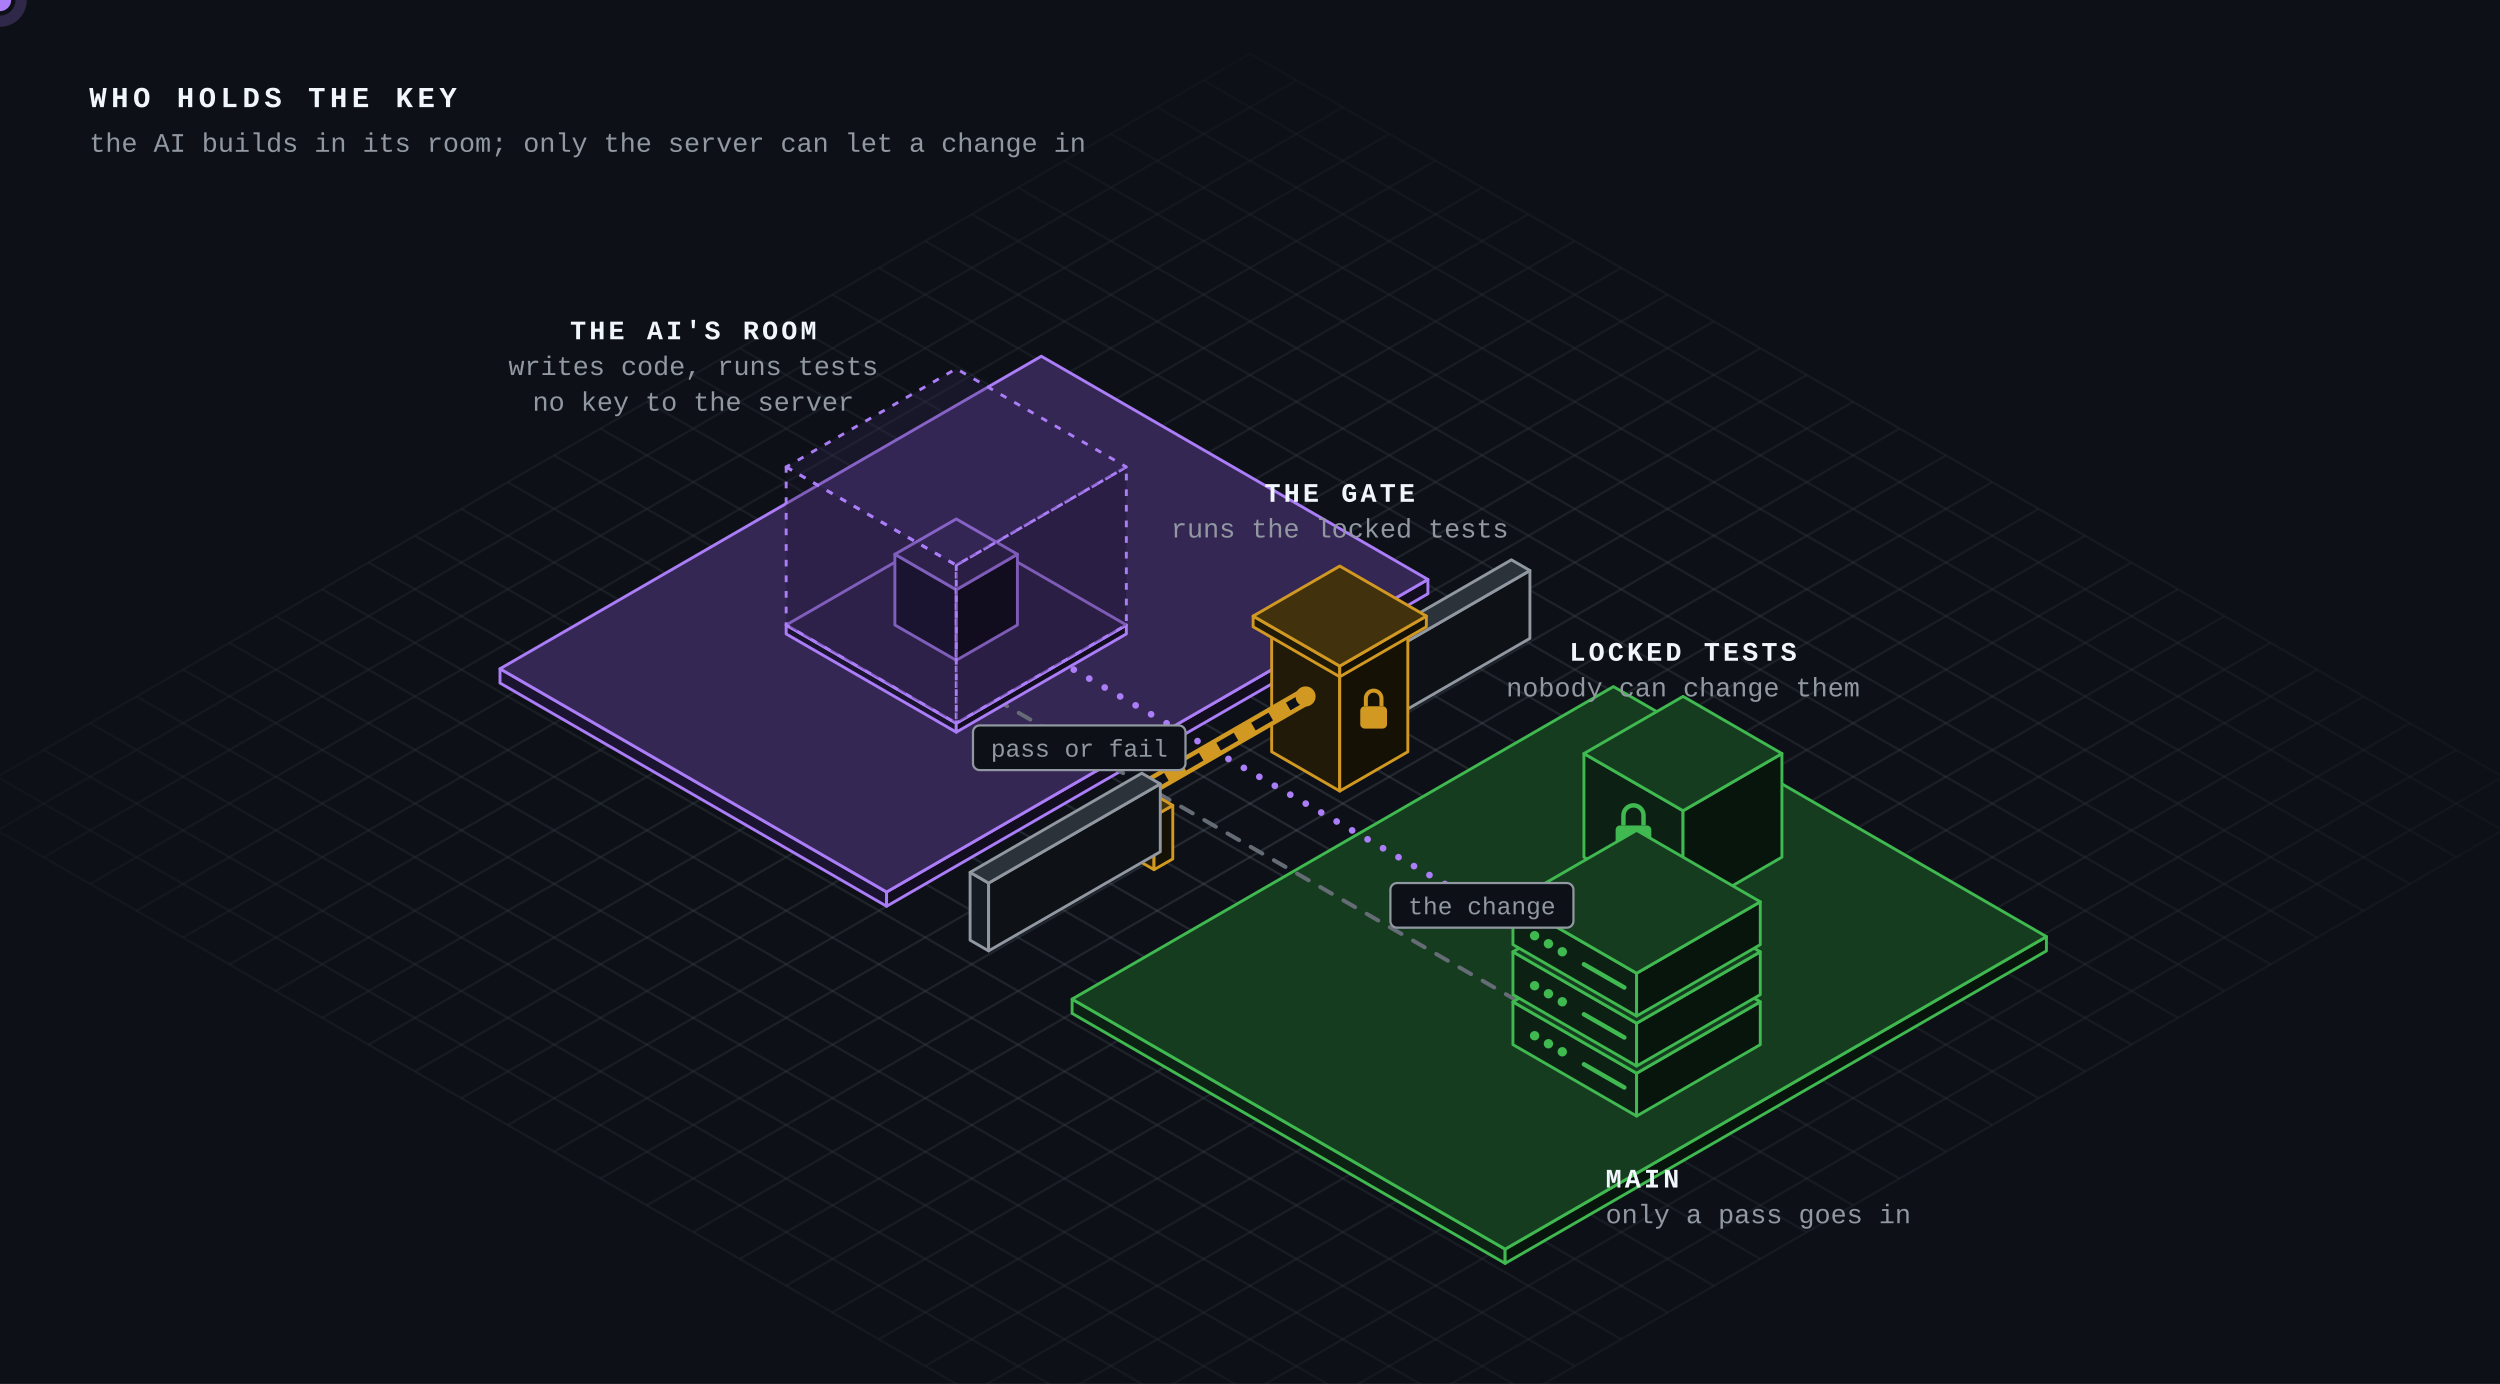
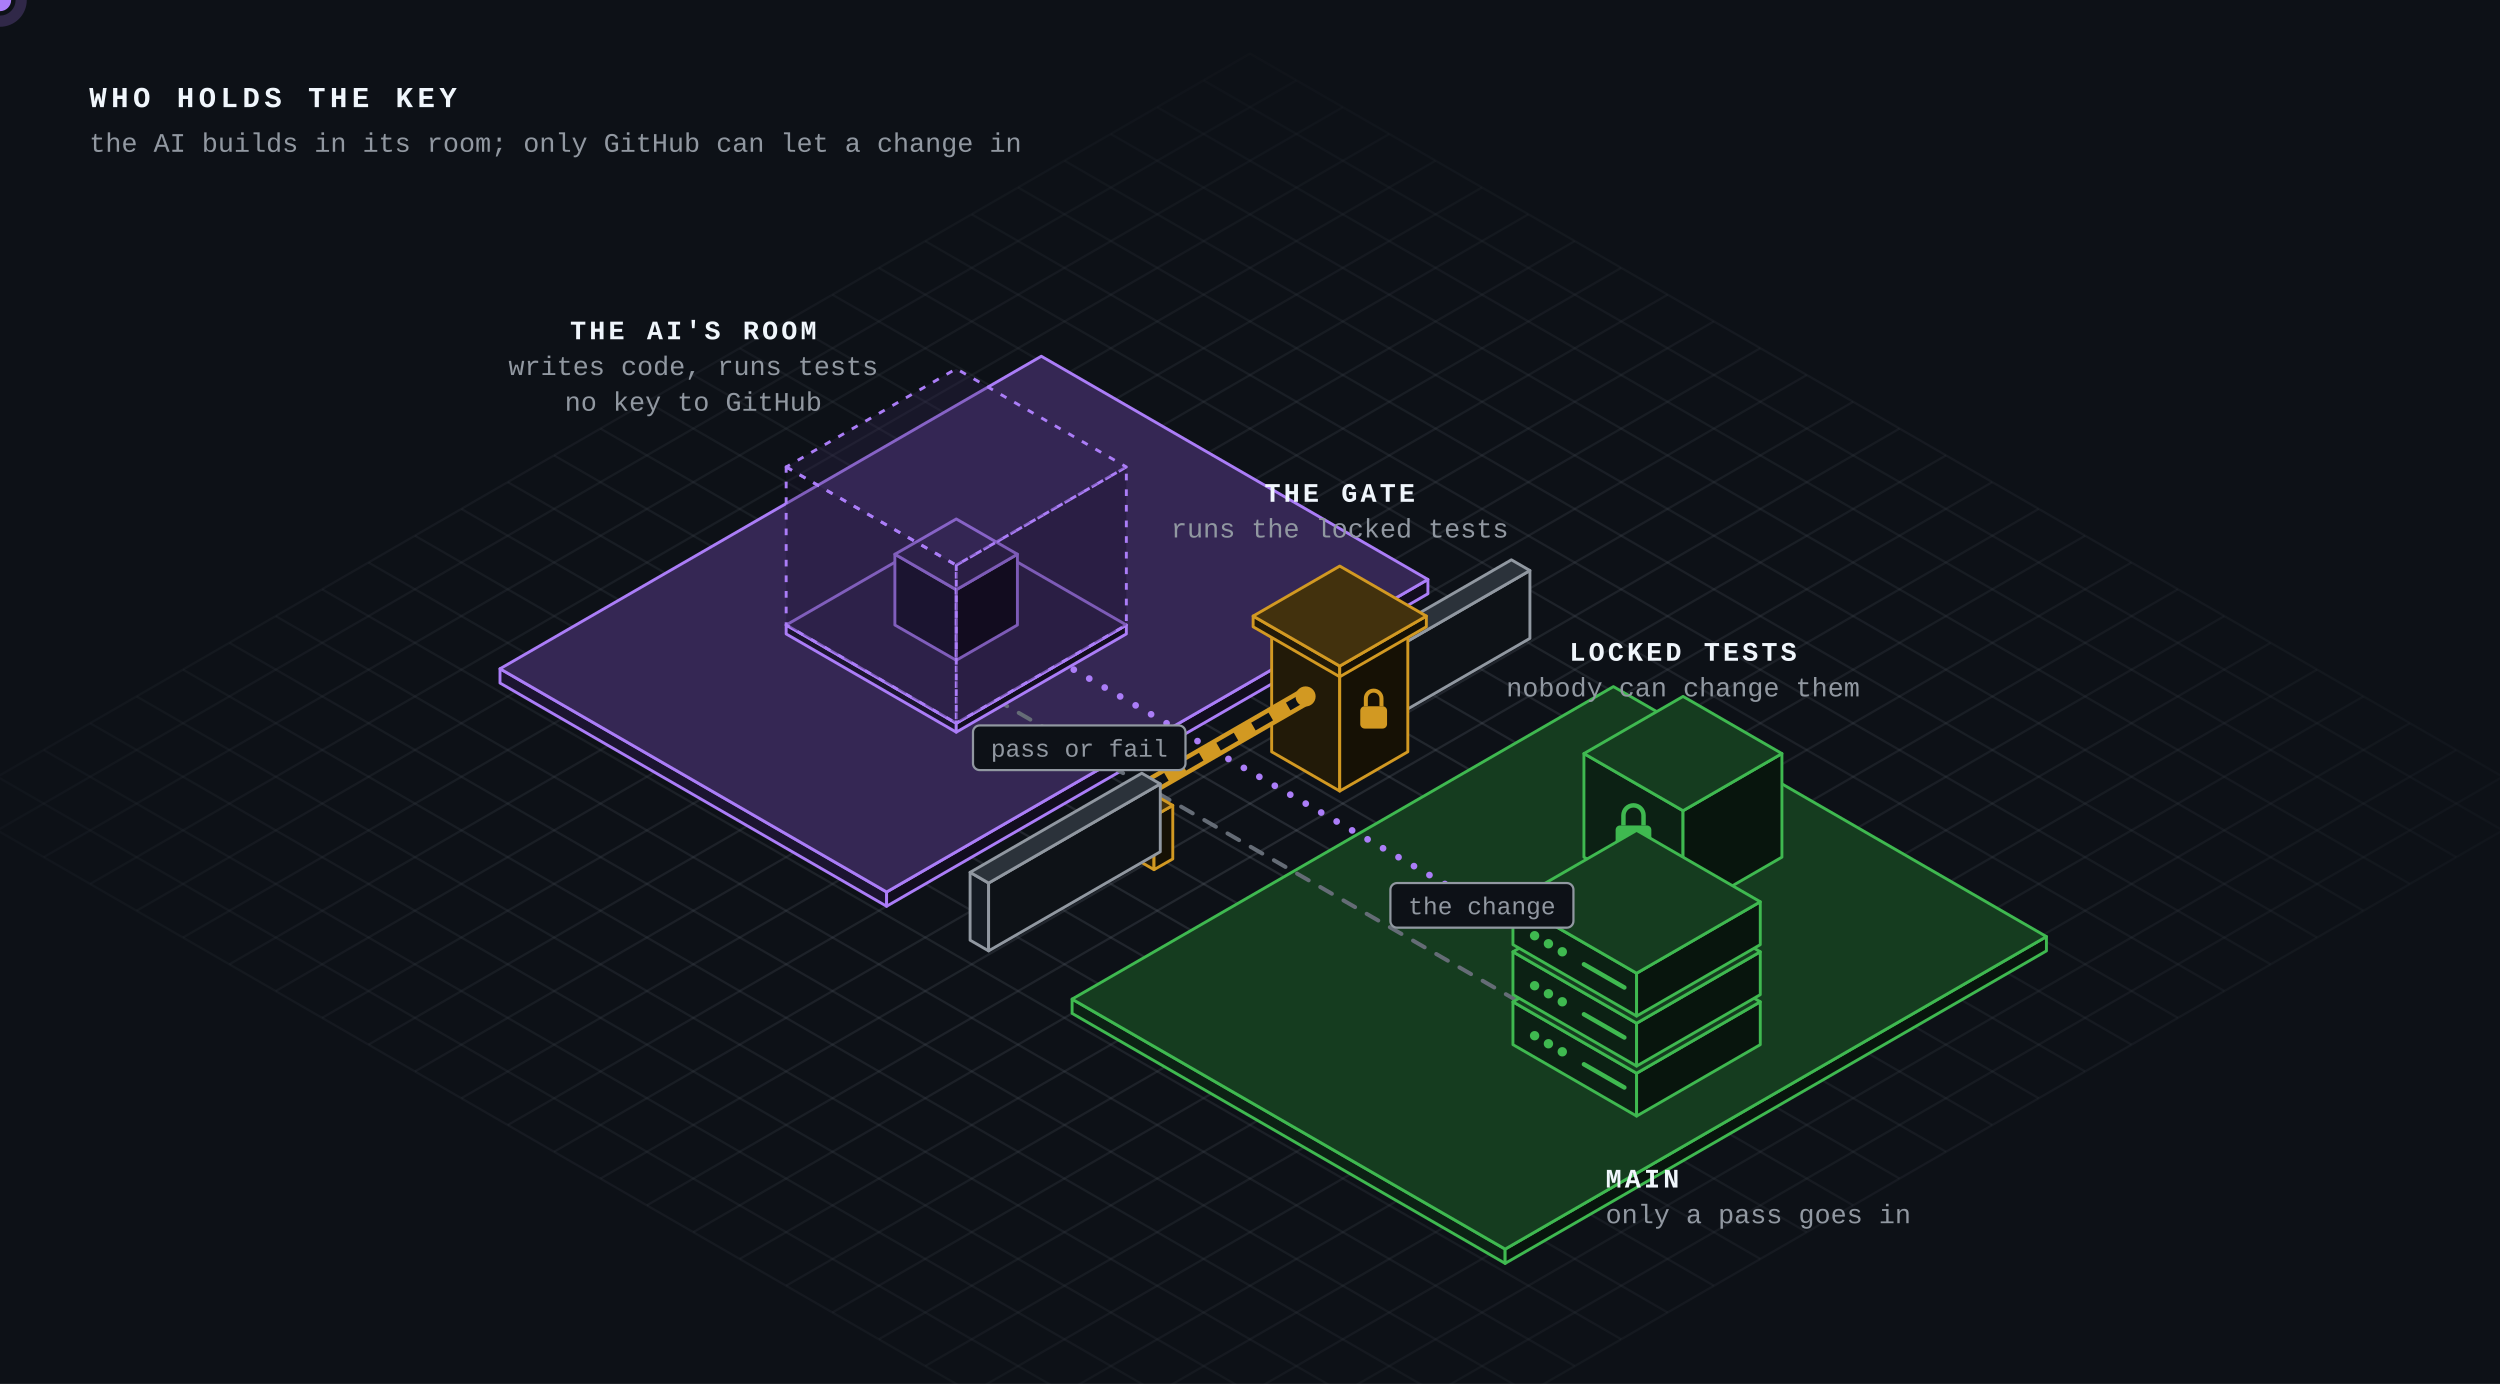
<svg xmlns="http://www.w3.org/2000/svg" viewBox="0 0 1120 620" width="1120" height="620" role="img" aria-labelledby="title desc" font-family="ui-monospace, SFMono-Regular, 'JetBrains Mono', 'Cascadia Mono', Menlo, Consolas, 'Liberation Mono', monospace">
  <defs>
    <radialGradient id="glow" cx="0.500" cy="0.581" r="0.6">
      <stop offset="0" stop-color="#fff" stop-opacity="1" />
      <stop offset="1" stop-color="#fff" stop-opacity="0" />
    </radialGradient>
    <mask id="fade">
      <rect width="1120" height="620" fill="url(#glow)" />
    </mask>
    <marker id="arrow-main" viewBox="0 0 10 10" refX="9" refY="5" markerWidth="10" markerHeight="10" markerUnits="userSpaceOnUse" orient="auto-start-reverse">
      <path d="M1,1 L9,5 L1,9 L3.2,5 z" fill="#ab7df8" />
    </marker>
    <marker id="arrow-side" viewBox="0 0 10 10" refX="9" refY="5" markerWidth="10" markerHeight="10" markerUnits="userSpaceOnUse" orient="auto-start-reverse">
      <path d="M1,1 L9,5 L1,9 L3.2,5 z" fill="#656c76" />
    </marker>
    <marker id="arrow-fail" viewBox="0 0 10 10" refX="9" refY="5" markerWidth="10" markerHeight="10" markerUnits="userSpaceOnUse" orient="auto-start-reverse">
      <path d="M1,1 L9,5 L1,9 L3.2,5 z" fill="#f85149" />
    </marker>
    <marker id="arrow-pass" viewBox="0 0 10 10" refX="9" refY="5" markerWidth="10" markerHeight="10" markerUnits="userSpaceOnUse" orient="auto-start-reverse">
      <path d="M1,1 L9,5 L1,9 L3.2,5 z" fill="#3fb950" />
    </marker>
  </defs>
  <style>.main{stroke-width:3;stroke-dasharray:0 8;animation:flow .8s linear infinite}.side{stroke-width:1.8;stroke-dasharray:6 6;animation:side 1.6s linear infinite}@keyframes flow{to{stroke-dashoffset:-8}}@keyframes side{to{stroke-dashoffset:-12}}.arm{transform-box:view-box;animation:arm 6.15s ease-in-out infinite}@keyframes arm{0%,21.7%{transform:rotate(0)}25.7%,65.9%{transform:rotate(80deg)}71.9%,100%{transform:rotate(0)}}@media (prefers-reduced-motion:reduce){.main,.side,.arm{animation:none}.ticket{display:none}}</style>
  <rect width="1120" height="620" fill="#0d1117" />
  <g mask="url(#fade)">
    <line x1="560.0" y1="24.0" x2="-22.0" y2="360.0" stroke="#656c76" stroke-opacity="0.28" stroke-width="1" />
    <line x1="560.0" y1="24.0" x2="1142.0" y2="360.0" stroke="#656c76" stroke-opacity="0.28" stroke-width="1" />
    <line x1="580.8" y1="36.0" x2="-1.2" y2="372.0" stroke="#656c76" stroke-opacity="0.28" stroke-width="1" />
    <line x1="539.2" y1="36.0" x2="1121.2" y2="372.0" stroke="#656c76" stroke-opacity="0.28" stroke-width="1" />
    <line x1="601.6" y1="48.0" x2="19.6" y2="384.0" stroke="#656c76" stroke-opacity="0.28" stroke-width="1" />
    <line x1="518.4" y1="48.0" x2="1100.4" y2="384.0" stroke="#656c76" stroke-opacity="0.28" stroke-width="1" />
    <line x1="622.4" y1="60.0" x2="40.4" y2="396.0" stroke="#656c76" stroke-opacity="0.28" stroke-width="1" />
    <line x1="497.6" y1="60.0" x2="1079.6" y2="396.0" stroke="#656c76" stroke-opacity="0.28" stroke-width="1" />
    <line x1="643.1" y1="72.0" x2="61.2" y2="408.0" stroke="#656c76" stroke-opacity="0.28" stroke-width="1" />
    <line x1="476.9" y1="72.0" x2="1058.8" y2="408.0" stroke="#656c76" stroke-opacity="0.28" stroke-width="1" />
    <line x1="663.9" y1="84.0" x2="82.0" y2="420.0" stroke="#656c76" stroke-opacity="0.28" stroke-width="1" />
    <line x1="456.1" y1="84.0" x2="1038.0" y2="420.0" stroke="#656c76" stroke-opacity="0.28" stroke-width="1" />
    <line x1="684.7" y1="96.0" x2="102.8" y2="432.0" stroke="#656c76" stroke-opacity="0.28" stroke-width="1" />
    <line x1="435.3" y1="96.0" x2="1017.2" y2="432.0" stroke="#656c76" stroke-opacity="0.28" stroke-width="1" />
    <line x1="705.5" y1="108.0" x2="123.5" y2="444.0" stroke="#656c76" stroke-opacity="0.28" stroke-width="1" />
    <line x1="414.5" y1="108.0" x2="996.5" y2="444.0" stroke="#656c76" stroke-opacity="0.28" stroke-width="1" />
    <line x1="726.3" y1="120.0" x2="144.3" y2="456.0" stroke="#656c76" stroke-opacity="0.28" stroke-width="1" />
    <line x1="393.7" y1="120.0" x2="975.7" y2="456.0" stroke="#656c76" stroke-opacity="0.28" stroke-width="1" />
    <line x1="747.1" y1="132.0" x2="165.1" y2="468.0" stroke="#656c76" stroke-opacity="0.28" stroke-width="1" />
    <line x1="372.9" y1="132.0" x2="954.9" y2="468.0" stroke="#656c76" stroke-opacity="0.28" stroke-width="1" />
    <line x1="767.8" y1="144.0" x2="185.9" y2="480.0" stroke="#656c76" stroke-opacity="0.28" stroke-width="1" />
    <line x1="352.2" y1="144.0" x2="934.1" y2="480.0" stroke="#656c76" stroke-opacity="0.28" stroke-width="1" />
    <line x1="788.6" y1="156.0" x2="206.7" y2="492.0" stroke="#656c76" stroke-opacity="0.28" stroke-width="1" />
    <line x1="331.4" y1="156.0" x2="913.3" y2="492.0" stroke="#656c76" stroke-opacity="0.28" stroke-width="1" />
    <line x1="809.4" y1="168.0" x2="227.5" y2="504.0" stroke="#656c76" stroke-opacity="0.28" stroke-width="1" />
    <line x1="310.6" y1="168.0" x2="892.5" y2="504.0" stroke="#656c76" stroke-opacity="0.28" stroke-width="1" />
    <line x1="830.2" y1="180.0" x2="248.2" y2="516.0" stroke="#656c76" stroke-opacity="0.28" stroke-width="1" />
    <line x1="289.8" y1="180.0" x2="871.8" y2="516.0" stroke="#656c76" stroke-opacity="0.28" stroke-width="1" />
    <line x1="851.0" y1="192.0" x2="269.0" y2="528.0" stroke="#656c76" stroke-opacity="0.28" stroke-width="1" />
    <line x1="269.0" y1="192.0" x2="851.0" y2="528.0" stroke="#656c76" stroke-opacity="0.28" stroke-width="1" />
    <line x1="871.8" y1="204.0" x2="289.8" y2="540.0" stroke="#656c76" stroke-opacity="0.28" stroke-width="1" />
    <line x1="248.2" y1="204.0" x2="830.2" y2="540.0" stroke="#656c76" stroke-opacity="0.28" stroke-width="1" />
    <line x1="892.5" y1="216.0" x2="310.6" y2="552.0" stroke="#656c76" stroke-opacity="0.28" stroke-width="1" />
    <line x1="227.5" y1="216.0" x2="809.4" y2="552.0" stroke="#656c76" stroke-opacity="0.28" stroke-width="1" />
    <line x1="913.3" y1="228.0" x2="331.4" y2="564.0" stroke="#656c76" stroke-opacity="0.28" stroke-width="1" />
    <line x1="206.7" y1="228.0" x2="788.6" y2="564.0" stroke="#656c76" stroke-opacity="0.28" stroke-width="1" />
    <line x1="934.1" y1="240.0" x2="352.2" y2="576.0" stroke="#656c76" stroke-opacity="0.28" stroke-width="1" />
    <line x1="185.9" y1="240.0" x2="767.8" y2="576.0" stroke="#656c76" stroke-opacity="0.28" stroke-width="1" />
    <line x1="954.9" y1="252.0" x2="372.9" y2="588.0" stroke="#656c76" stroke-opacity="0.28" stroke-width="1" />
    <line x1="165.1" y1="252.0" x2="747.1" y2="588.0" stroke="#656c76" stroke-opacity="0.28" stroke-width="1" />
    <line x1="975.7" y1="264.0" x2="393.7" y2="600.0" stroke="#656c76" stroke-opacity="0.28" stroke-width="1" />
    <line x1="144.3" y1="264.0" x2="726.3" y2="600.0" stroke="#656c76" stroke-opacity="0.28" stroke-width="1" />
    <line x1="996.5" y1="276.0" x2="414.5" y2="612.0" stroke="#656c76" stroke-opacity="0.28" stroke-width="1" />
    <line x1="123.5" y1="276.0" x2="705.5" y2="612.0" stroke="#656c76" stroke-opacity="0.28" stroke-width="1" />
    <line x1="1017.2" y1="288.0" x2="435.3" y2="624.0" stroke="#656c76" stroke-opacity="0.28" stroke-width="1" />
    <line x1="102.8" y1="288.0" x2="684.7" y2="624.0" stroke="#656c76" stroke-opacity="0.28" stroke-width="1" />
    <line x1="1038.0" y1="300.0" x2="456.1" y2="636.0" stroke="#656c76" stroke-opacity="0.28" stroke-width="1" />
    <line x1="82.0" y1="300.0" x2="663.9" y2="636.0" stroke="#656c76" stroke-opacity="0.28" stroke-width="1" />
    <line x1="1058.8" y1="312.0" x2="476.9" y2="648.0" stroke="#656c76" stroke-opacity="0.28" stroke-width="1" />
    <line x1="61.2" y1="312.0" x2="643.1" y2="648.0" stroke="#656c76" stroke-opacity="0.28" stroke-width="1" />
    <line x1="1079.6" y1="324.0" x2="497.6" y2="660.0" stroke="#656c76" stroke-opacity="0.28" stroke-width="1" />
    <line x1="40.4" y1="324.0" x2="622.4" y2="660.0" stroke="#656c76" stroke-opacity="0.28" stroke-width="1" />
    <line x1="1100.4" y1="336.0" x2="518.4" y2="672.0" stroke="#656c76" stroke-opacity="0.28" stroke-width="1" />
    <line x1="19.6" y1="336.0" x2="601.6" y2="672.0" stroke="#656c76" stroke-opacity="0.28" stroke-width="1" />
    <line x1="1121.2" y1="348.0" x2="539.2" y2="684.0" stroke="#656c76" stroke-opacity="0.28" stroke-width="1" />
    <line x1="-1.2" y1="348.0" x2="580.8" y2="684.0" stroke="#656c76" stroke-opacity="0.28" stroke-width="1" />
    <line x1="1142.0" y1="360.0" x2="560.0" y2="696.0" stroke="#656c76" stroke-opacity="0.28" stroke-width="1" />
    <line x1="-22.0" y1="360.0" x2="560.0" y2="696.0" stroke="#656c76" stroke-opacity="0.28" stroke-width="1" />
  </g>
  <polygon points="224.0,299.6 397.2,399.6 397.2,406.0 224.0,306.0" fill="#1b1430" stroke="#ab7df8" stroke-width="1.3" stroke-linejoin="round" />
  <polygon points="397.2,399.6 639.7,259.6 639.7,266.0 397.2,406.0" fill="#120d1f" stroke="#ab7df8" stroke-width="1.3" stroke-linejoin="round" />
  <polygon points="224.0,299.6 397.2,399.6 639.7,259.6 466.5,159.6" fill="#352754" stroke="#ab7df8" stroke-width="1.3" stroke-linejoin="round" />
  <polygon points="480.3,447.6 674.3,559.6 674.3,566.0 480.3,454.0" fill="#0c2114" stroke="#3fb950" stroke-width="1.3" stroke-linejoin="round" />
  <polygon points="674.3,559.6 916.8,419.6 916.8,426.0 674.3,566.0" fill="#08150d" stroke="#3fb950" stroke-width="1.3" stroke-linejoin="round" />
  <polygon points="480.3,447.6 674.3,559.6 916.8,419.6 722.8,307.6" fill="#153c1f" stroke="#3fb950" stroke-width="1.3" stroke-linejoin="round" />
  <polyline class="main" points="467.2,292.0 719.3,437.6" fill="none" stroke="#ab7df8" stroke-linecap="round" stroke-linejoin="round" marker-end="url(#arrow-main)" />
  <polyline class="side" points="690.2,454.4 438.1,308.8" fill="none" stroke="#656c76" stroke-linecap="round" stroke-linejoin="round" marker-end="url(#arrow-side)" />
  <polygon points="352.2,280.0 428.4,324.0 428.4,328.0 352.2,284.0" fill="#1b1430" stroke="#ab7df8" stroke-width="1.3" stroke-linejoin="round" />
  <polygon points="428.4,324.0 504.6,280.0 504.6,284.0 428.4,328.0" fill="#120d1f" stroke="#ab7df8" stroke-width="1.3" stroke-linejoin="round" />
  <polygon points="352.2,280.0 428.4,324.0 504.6,280.0 428.4,236.0" fill="#352754" stroke="#ab7df8" stroke-width="1.3" stroke-linejoin="round" />
  <polygon points="400.9,248.3 428.4,264.2 428.4,295.8 400.9,280.0" fill="#1b1430" stroke="#ab7df8" stroke-width="1.3" stroke-linejoin="round" />
  <polygon points="428.4,264.2 455.8,248.3 455.8,280.0 428.4,295.8" fill="#120d1f" stroke="#ab7df8" stroke-width="1.3" stroke-linejoin="round" />
  <polygon points="400.9,248.3 428.4,264.2 455.8,248.3 428.4,232.5" fill="#352754" stroke="#ab7df8" stroke-width="1.3" stroke-linejoin="round" />
  <polygon points="352.2,209.2 428.4,253.2 428.4,324.0 352.2,280.0" fill="#1b1430" stroke="#ab7df8" stroke-width="1.3" stroke-linejoin="round" fill-opacity="0.3" stroke-dasharray="3 4" />
  <polygon points="428.4,253.2 504.6,209.2 504.6,280.0 428.4,324.0" fill="#120d1f" stroke="#ab7df8" stroke-width="1.3" stroke-linejoin="round" fill-opacity="0.3" stroke-dasharray="3 4" />
  <polygon points="352.2,209.2 428.4,253.2 504.6,209.2 428.4,165.2" fill="#352754" stroke="#ab7df8" stroke-width="1.3" stroke-linejoin="round" fill-opacity="0.3" stroke-dasharray="3 4" />
  <polygon points="612.7,288.0 621.0,292.8 621.0,323.2 612.7,318.4" fill="#151b23" stroke="#9198a1" stroke-width="1.3" stroke-linejoin="round" />
  <polygon points="621.0,292.8 685.4,255.6 685.4,286.0 621.0,323.2" fill="#0e1217" stroke="#9198a1" stroke-width="1.3" stroke-linejoin="round" />
  <polygon points="612.7,288.0 621.0,292.8 685.4,255.6 677.1,250.8" fill="#2b323a" stroke="#9198a1" stroke-width="1.3" stroke-linejoin="round" />
  <polygon points="569.7,280.8 600.2,298.4 600.2,354.4 569.7,336.8" fill="#221a08" stroke="#d29922" stroke-width="1.3" stroke-linejoin="round" />
  <polygon points="600.2,298.4 630.7,280.8 630.7,336.8 600.2,354.4" fill="#161105" stroke="#d29922" stroke-width="1.3" stroke-linejoin="round" />
  <polygon points="569.7,280.8 600.2,298.4 630.7,280.8 600.2,263.2" fill="#42310d" stroke="#d29922" stroke-width="1.3" stroke-linejoin="round" />
  <polygon points="561.4,276.0 600.2,298.4 600.2,303.2 561.4,280.8" fill="#221a08" stroke="#d29922" stroke-width="1.3" stroke-linejoin="round" />
  <polygon points="600.2,298.4 639.0,276.0 639.0,280.8 600.2,303.2" fill="#161105" stroke="#d29922" stroke-width="1.3" stroke-linejoin="round" />
  <polygon points="561.4,276.0 600.2,298.4 639.0,276.0 600.2,253.6" fill="#42310d" stroke="#d29922" stroke-width="1.3" stroke-linejoin="round" />
  <rect x="609.4" y="316.4" width="12" height="10" rx="2" fill="#d29922" />
  <path d="M611.9,316.4 v-3.5 a3.5,3.5 0 0 1 7,0 v3.5" fill="none" stroke="#d29922" stroke-width="1.8" />
  <polygon points="508.7,360.8 517.0,365.6 517.0,389.6 508.7,384.8" fill="#221a08" stroke="#d29922" stroke-width="1.3" stroke-linejoin="round" />
  <polygon points="517.0,365.6 525.4,360.8 525.4,384.8 517.0,389.6" fill="#161105" stroke="#d29922" stroke-width="1.3" stroke-linejoin="round" />
  <polygon points="508.7,360.8 517.0,365.6 525.4,360.8 517.0,356.0" fill="#42310d" stroke="#d29922" stroke-width="1.3" stroke-linejoin="round" />
  <g class="arm" style="transform-origin:584.9px 312.0px">
    <line x1="584.9" y1="312.0" x2="517.0" y2="351.2" stroke="#d29922" stroke-width="8" stroke-linecap="round" />
    <line x1="584.9" y1="312.0" x2="517.0" y2="351.2" stroke="#0d1117" stroke-width="4" stroke-dasharray="9 9" />
  </g>
  <circle cx="584.9" cy="312.0" r="4.5" fill="#d29922" />
  <polygon points="434.6,390.8 442.9,395.6 442.9,426.0 434.6,421.2" fill="#151b23" stroke="#9198a1" stroke-width="1.3" stroke-linejoin="round" />
  <polygon points="442.9,395.6 519.8,351.2 519.8,381.6 442.9,426.0" fill="#0e1217" stroke="#9198a1" stroke-width="1.3" stroke-linejoin="round" />
  <polygon points="434.6,390.8 442.9,395.6 519.8,351.2 511.5,346.4" fill="#2b323a" stroke="#9198a1" stroke-width="1.3" stroke-linejoin="round" />
  <polygon points="709.6,337.6 754.0,363.2 754.0,409.6 709.6,384.0" fill="#0c2114" stroke="#3fb950" stroke-width="1.3" stroke-linejoin="round" />
  <polygon points="754.0,363.2 798.3,337.6 798.3,384.0 754.0,409.6" fill="#08150d" stroke="#3fb950" stroke-width="1.3" stroke-linejoin="round" />
  <polygon points="709.6,337.6 754.0,363.2 798.3,337.6 754.0,312.0" fill="#153c1f" stroke="#3fb950" stroke-width="1.3" stroke-linejoin="round" />
  <rect x="723.8" y="369.8" width="16" height="13" rx="2" fill="#3fb950" />
  <path d="M727.3,369.8 v-4.5 a4.5,4.5 0 0 1 9,0 v4.5" fill="none" stroke="#3fb950" stroke-width="2" />
  <polygon points="677.8,448.8 733.2,480.8 733.2,500.0 677.8,468.0" fill="#0c2114" stroke="#3fb950" stroke-width="1.3" stroke-linejoin="round" />
  <polygon points="733.2,480.8 788.6,448.8 788.6,468.0 733.2,500.0" fill="#08150d" stroke="#3fb950" stroke-width="1.3" stroke-linejoin="round" />
  <polygon points="677.8,448.8 733.2,480.8 788.6,448.8 733.2,416.8" fill="#153c1f" stroke="#3fb950" stroke-width="1.3" stroke-linejoin="round" />
  <circle cx="687.5" cy="464.0" r="2.1" fill="#3fb950" />
  <circle cx="693.7" cy="467.6" r="2.1" fill="#3fb950" />
  <circle cx="699.9" cy="471.2" r="2.1" fill="#3fb950" />
  <line x1="709.6" y1="476.8" x2="727.7" y2="487.2" stroke="#3fb950" stroke-width="2" stroke-linecap="round" />
  <polygon points="677.8,426.4 733.2,458.4 733.2,477.6 677.8,445.6" fill="#0c2114" stroke="#3fb950" stroke-width="1.3" stroke-linejoin="round" />
  <polygon points="733.2,458.4 788.6,426.4 788.6,445.6 733.2,477.6" fill="#08150d" stroke="#3fb950" stroke-width="1.3" stroke-linejoin="round" />
  <polygon points="677.8,426.4 733.2,458.4 788.6,426.4 733.2,394.4" fill="#153c1f" stroke="#3fb950" stroke-width="1.3" stroke-linejoin="round" />
  <circle cx="687.5" cy="441.6" r="2.1" fill="#3fb950" />
  <circle cx="693.7" cy="445.2" r="2.1" fill="#3fb950" />
  <circle cx="699.9" cy="448.8" r="2.1" fill="#3fb950" />
  <line x1="709.6" y1="454.4" x2="727.7" y2="464.8" stroke="#3fb950" stroke-width="2" stroke-linecap="round" />
  <polygon points="677.8,404.0 733.2,436.0 733.2,455.2 677.8,423.2" fill="#0c2114" stroke="#3fb950" stroke-width="1.3" stroke-linejoin="round" />
  <polygon points="733.2,436.0 788.6,404.0 788.6,423.2 733.2,455.2" fill="#08150d" stroke="#3fb950" stroke-width="1.3" stroke-linejoin="round" />
  <polygon points="677.8,404.0 733.2,436.0 788.6,404.0 733.2,372.0" fill="#153c1f" stroke="#3fb950" stroke-width="1.3" stroke-linejoin="round" />
  <circle cx="687.5" cy="419.2" r="2.1" fill="#3fb950" />
  <circle cx="693.7" cy="422.8" r="2.1" fill="#3fb950" />
  <circle cx="699.9" cy="426.4" r="2.1" fill="#3fb950" />
  <line x1="709.6" y1="432.0" x2="727.7" y2="442.4" stroke="#3fb950" stroke-width="2" stroke-linecap="round" />
  <text x="40" y="48" font-size="13" font-weight="700" letter-spacing="2" fill="#f0f6fc">WHO HOLDS THE KEY</text>
-   <text x="40" y="68" font-size="12" fill="#9198a1">the AI builds in its room; only the server can let a change in</text>
+   <text x="40" y="68" font-size="12" fill="#9198a1">the AI builds in its room; only GitHub can let a change in</text>
  <rect x="622.9" y="395.6" width="82.0" height="20" rx="3" fill="#0d1117" stroke="#9198a1" />
  <text x="663.9" y="409.6" text-anchor="middle" font-size="11" fill="#9198a1">the change</text>
  <rect x="435.9" y="325.0" width="95.2" height="20" rx="3" fill="#0d1117" stroke="#9198a1" />
  <text x="483.5" y="339.0" text-anchor="middle" font-size="11" fill="#9198a1">pass or fail</text>
  <text x="310.6" y="152.0" text-anchor="middle" font-size="12" font-weight="700" letter-spacing="1.4" fill="#f0f6fc">THE AI'S ROOM</text>
  <text x="310.6" y="168.0" text-anchor="middle" font-size="12" fill="#9198a1">writes code, runs tests</text>
-   <text x="310.6" y="184.0" text-anchor="middle" font-size="12" fill="#9198a1">no key to the server</text>
+   <text x="310.6" y="184.0" text-anchor="middle" font-size="12" fill="#9198a1">no key to GitHub</text>
  <text x="754.0" y="296.0" text-anchor="middle" font-size="12" font-weight="700" letter-spacing="1.4" fill="#f0f6fc">LOCKED TESTS</text>
  <text x="754.0" y="312.0" text-anchor="middle" font-size="12" fill="#9198a1">nobody can change them</text>
  <text x="719.3" y="532.0" text-anchor="start" font-size="12" font-weight="700" letter-spacing="1.4" fill="#f0f6fc">MAIN</text>
  <text x="719.3" y="548.0" text-anchor="start" font-size="12" fill="#9198a1">only a pass goes in</text>
  <text x="600.2" y="224.8" text-anchor="middle" font-size="12" font-weight="700" letter-spacing="1.4" fill="#f0f6fc">THE GATE</text>
  <text x="600.2" y="240.8" text-anchor="middle" font-size="12" fill="#9198a1">runs the locked tests</text>
  <g class="ticket">
    <circle r="12" fill="#ab7df8" opacity="0.22">
      <animate attributeName="fill" values="#ab7df8;#3fb950" keyTimes="0;0.379" calcMode="discrete" dur="6.15s" repeatCount="indefinite" />
    </circle>
    <circle r="6" fill="#ab7df8" stroke="#0d1117" stroke-width="2">
      <animate attributeName="fill" values="#ab7df8;#3fb950" keyTimes="0;0.379" calcMode="discrete" dur="6.15s" repeatCount="indefinite" />
    </circle>
    <animateMotion path="M467.2,292.0 L555.8,343.2 L555.8,343.2 L719.3,437.6" keyPoints="0;0;0.352;0.352;0.352;1;1;1" keyTimes="0;0.081;0.233;0.379;0.379;0.659;0.756;1" calcMode="linear" dur="6.15s" repeatCount="indefinite" />
  </g>
</svg>
